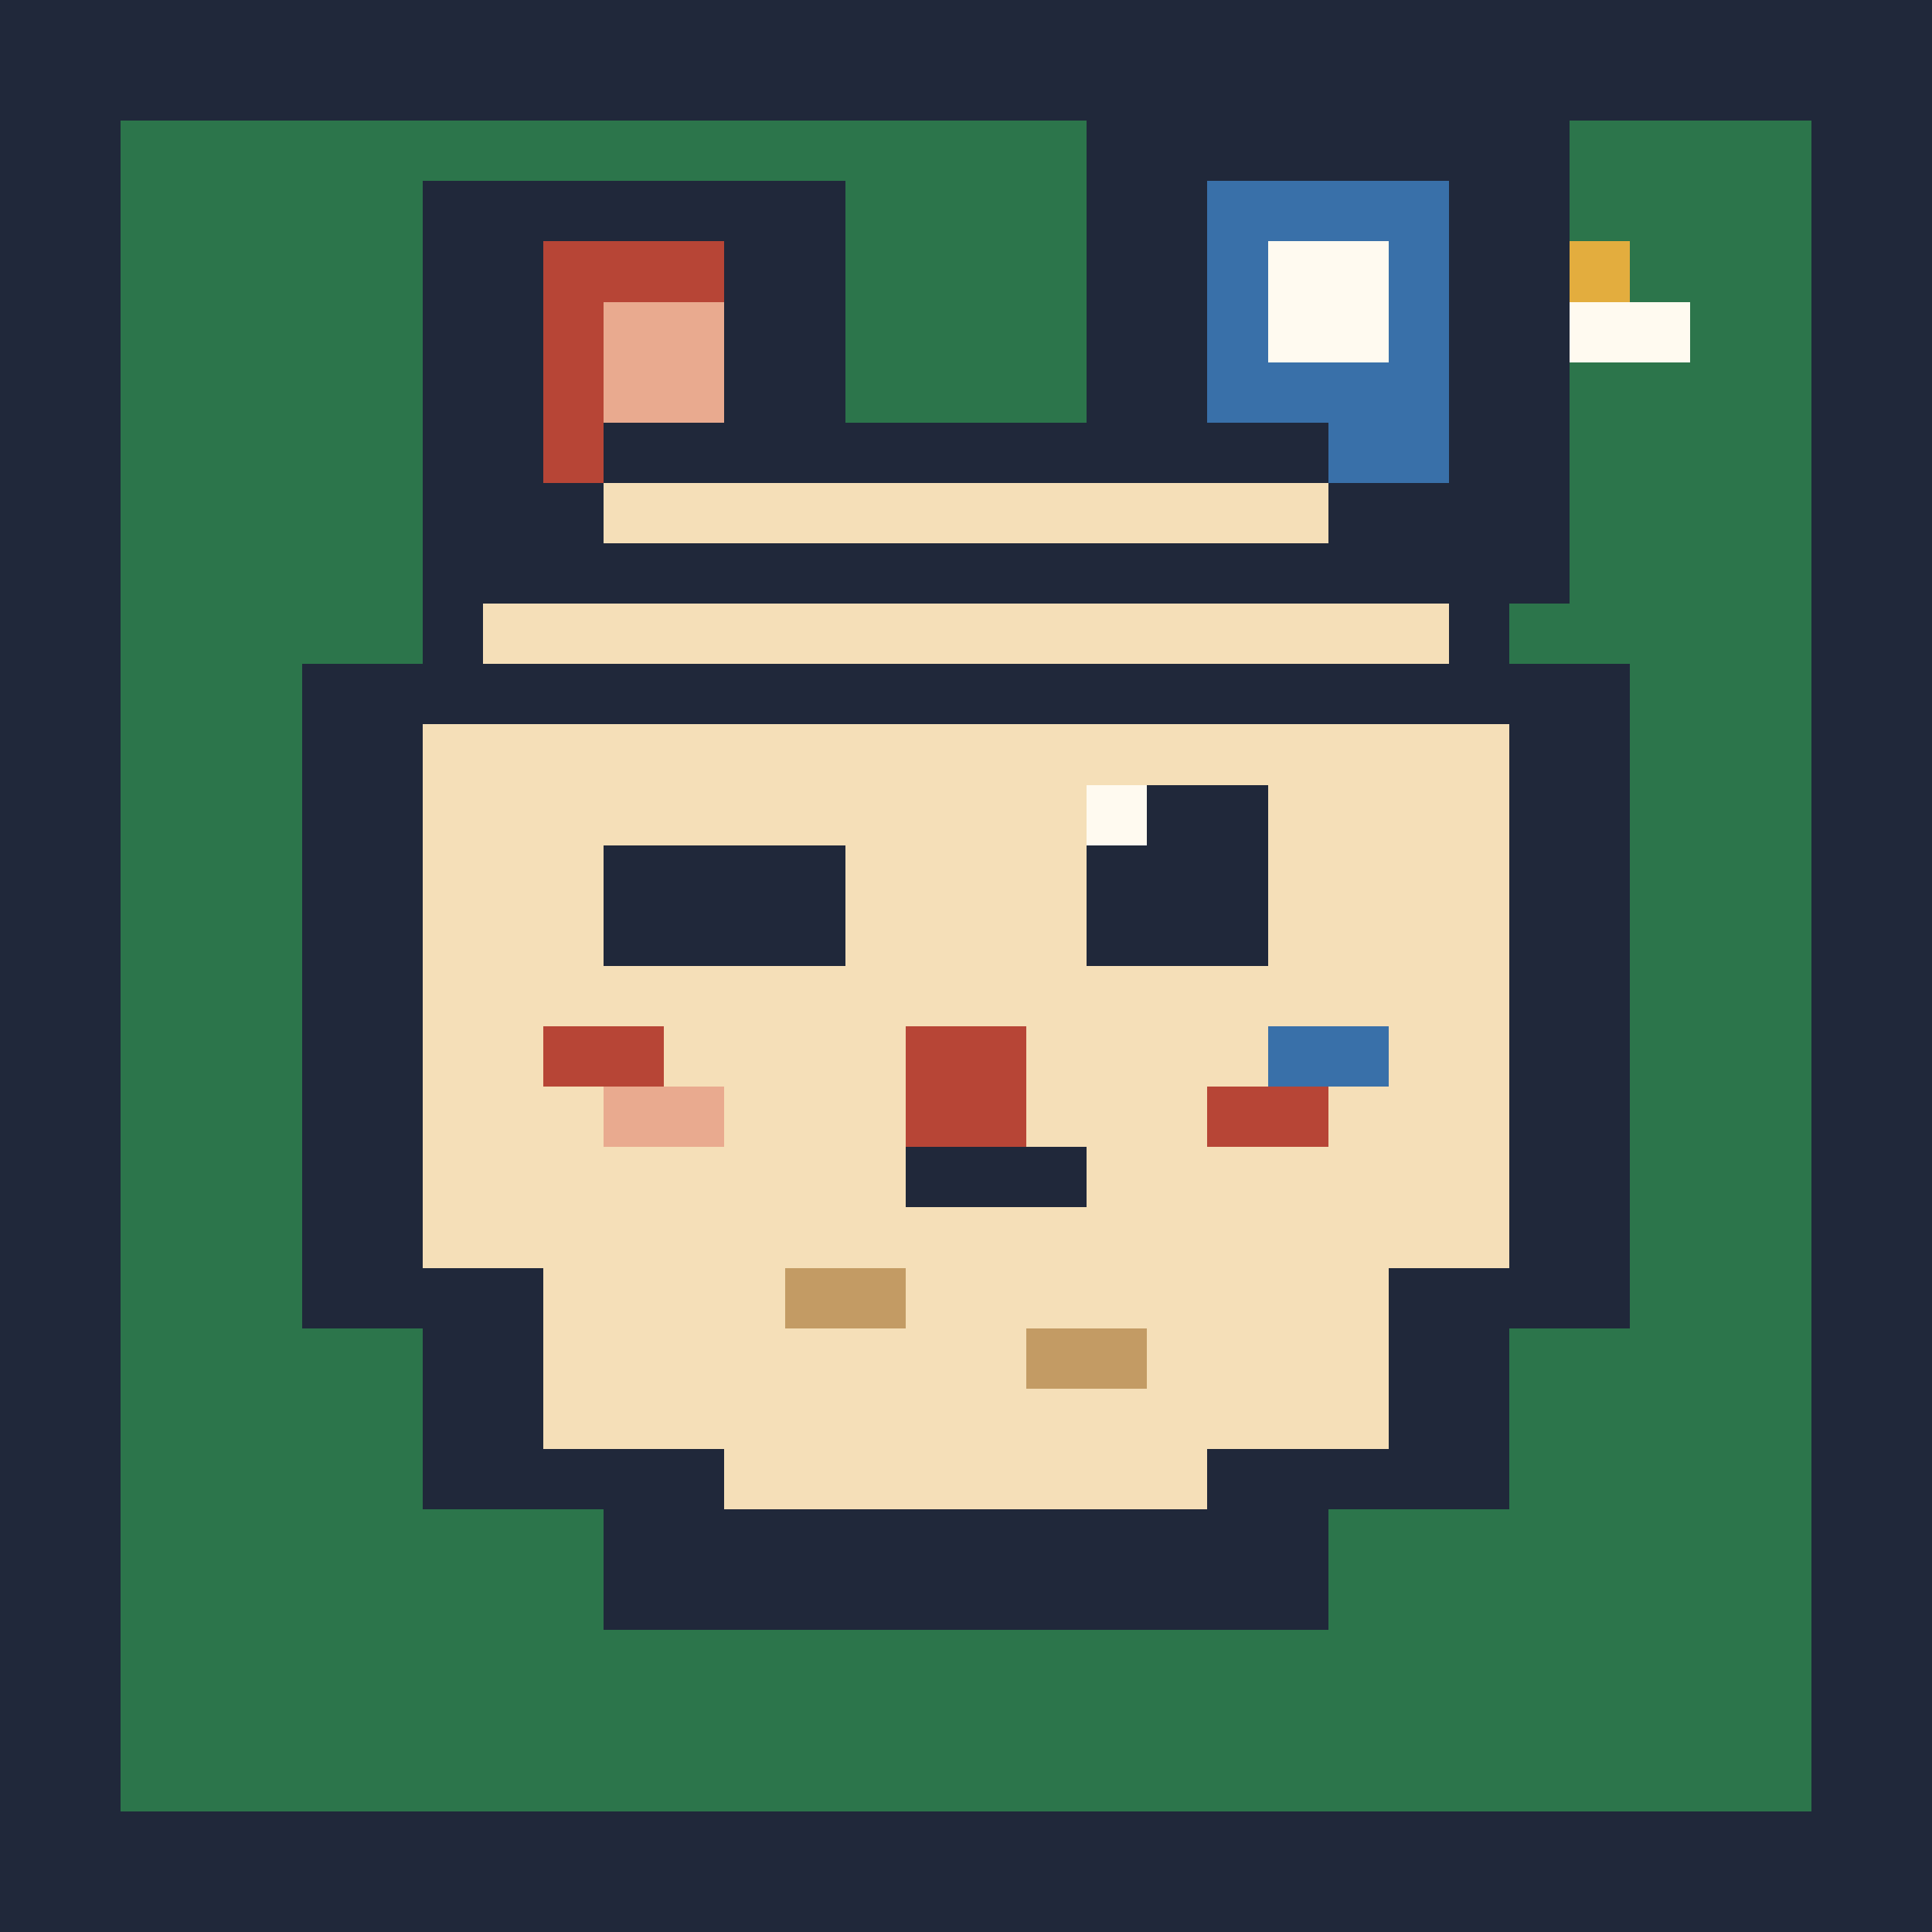
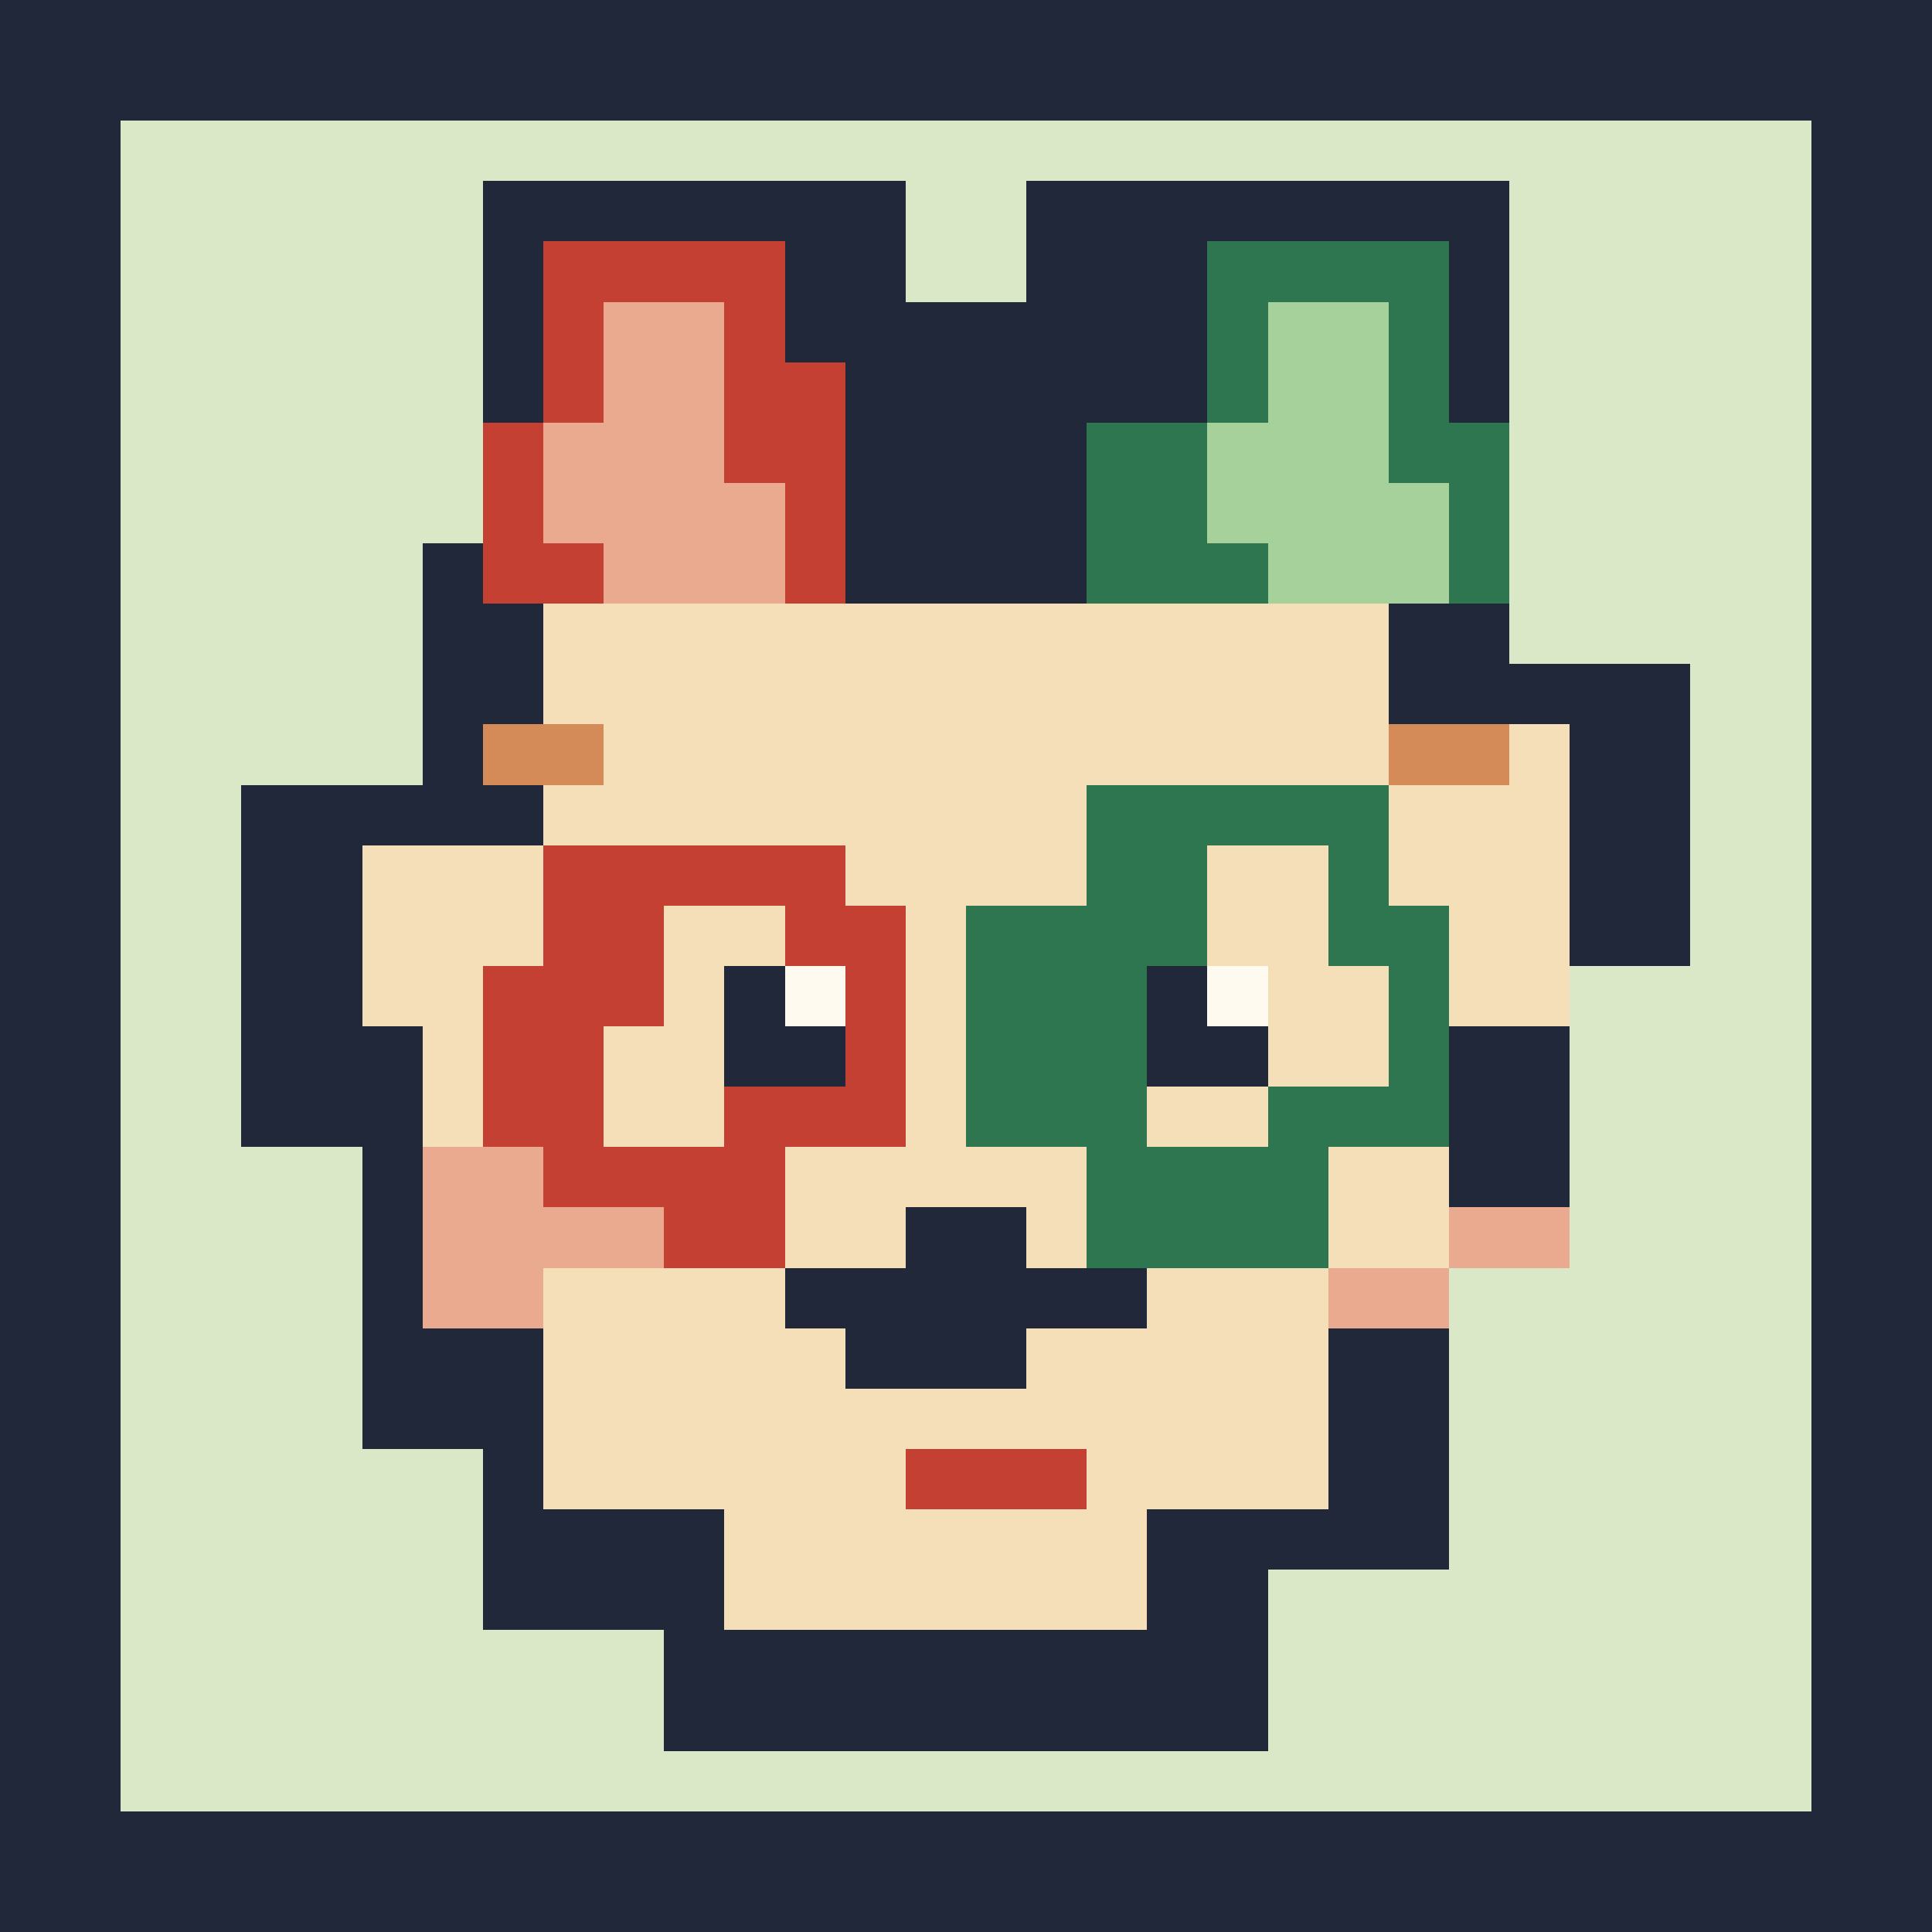
<svg xmlns="http://www.w3.org/2000/svg" viewBox="0 0 32 32" shape-rendering="crispEdges">
-   <rect x="0" y="0" width="32" height="32" fill="#20283a" />
-   <rect x="2" y="2" width="28" height="28" fill="#2c754b" />
-   <rect x="25" y="4" width="2" height="1" fill="#e3ad3e" />
-   <rect x="26" y="5" width="2" height="1" fill="#fffaf0" />
-   <rect x="24" y="6" width="1" height="2" fill="#e3ad3e" />
-   <rect x="7" y="3" width="7" height="7" fill="#20283a" />
-   <rect x="18" y="2" width="8" height="8" fill="#20283a" />
-   <rect x="9" y="4" width="3" height="4" fill="#b74536" />
-   <rect x="10" y="5" width="2" height="2" fill="#e9aa8f" />
-   <rect x="20" y="3" width="4" height="5" fill="#3970a9" />
-   <rect x="21" y="4" width="2" height="2" fill="#fffaf0" />
-   <rect x="10" y="7" width="12" height="2" fill="#20283a" />
-   <rect x="7" y="9" width="18" height="2" fill="#20283a" />
-   <rect x="5" y="11" width="22" height="11" fill="#20283a" />
-   <rect x="7" y="22" width="18" height="3" fill="#20283a" />
-   <rect x="10" y="25" width="12" height="2" fill="#20283a" />
-   <rect x="10" y="8" width="12" height="1" fill="#f5dfb8" />
-   <rect x="8" y="10" width="16" height="1" fill="#f5dfb8" />
-   <rect x="7" y="12" width="18" height="9" fill="#f5dfb8" />
-   <rect x="9" y="21" width="14" height="3" fill="#f5dfb8" />
-   <rect x="12" y="24" width="8" height="1" fill="#f5dfb8" />
-   <rect x="10" y="14" width="4" height="2" fill="#20283a" />
-   <rect x="18" y="13" width="3" height="3" fill="#20283a" />
-   <rect x="18" y="13" width="1" height="1" fill="#fffaf0" />
-   <rect x="15" y="17" width="2" height="2" fill="#b74536" />
-   <rect x="15" y="19" width="3" height="1" fill="#20283a" />
-   <rect x="9" y="17" width="2" height="1" fill="#b74536" />
-   <rect x="10" y="18" width="2" height="1" fill="#e9aa8f" />
-   <rect x="21" y="17" width="2" height="1" fill="#3970a9" />
-   <rect x="20" y="18" width="2" height="1" fill="#b74536" />
-   <rect x="13" y="21" width="2" height="1" fill="#c39b64" />
-   <rect x="17" y="22" width="2" height="1" fill="#c39b64" />
+   <rect width="32" height="32" fill="#20283a" />
+   <rect x="2" y="2" width="28" height="28" fill="#dbe8c8" />
+   <path fill="#20283a" d="M8 3h7v2h2V3h8v8h3v5h-2v5h-2v5h-3v3H11v-2H8v-3H6v-5H4v-6h3v-4h1z" />
+   <path fill="#c44033" d="M9 4h4v2h1v4h-2v2h-3v-2H8V7h1z" />
+   <path fill="#e9aa8f" d="M10 5h2v3h1v2h-3V9H9V7h1z" />
+   <path fill="#2e7650" d="M20 4h4v3h1v3h-2v2h-3v-2h-2V7h2z" />
+   <path fill="#a7d19b" d="M21 5h2v3h1v2h-3V9h-1V7h1z" />
+   <path fill="#f5dfb8" d="M9 10h14v2h3v5h-2v5h-2v3h-3v2h-7v-2h-3v-3H7v-5H6v-3h3z" />
+   <path fill="#d48b58" d="M8 12h2v1H8zm15 0h2v1h-2z" />
+   <path fill="#c44033" d="M9 14h5v1h1v4h-2v2H9v-2H8v-3h1z" />
+   <path fill="#2e7650" d="M18 13h5v2h1v4h-2v2h-4v-2h-2v-4h2z" />
+   <path fill="#f5dfb8" d="M11 15h2v1h1v2h-2v1h-2v-2h1z" />
+   <path fill="#f5dfb8" d="M20 14h2v2h1v2h-2v1h-2v-2h1z" />
+   <path fill="#20283a" d="M12 16h2v2h-2zm7 0h2v2h-2z" />
+   <path fill="#fffaf0" d="M13 16h1v1h-1zm7 0h1v1h-1z" />
+   <path fill="#e9aa8f" d="M7 19h2v1h2v1H9v1H7zm15 2h2v-1h2v1h-2v1h-2z" />
+   <path fill="#20283a" d="M15 20h2v1h2v1h-2v1h-3v-1h-1v-1h2z" />
+   <rect x="15" y="24" width="3" height="1" fill="#c44033" />
</svg>
